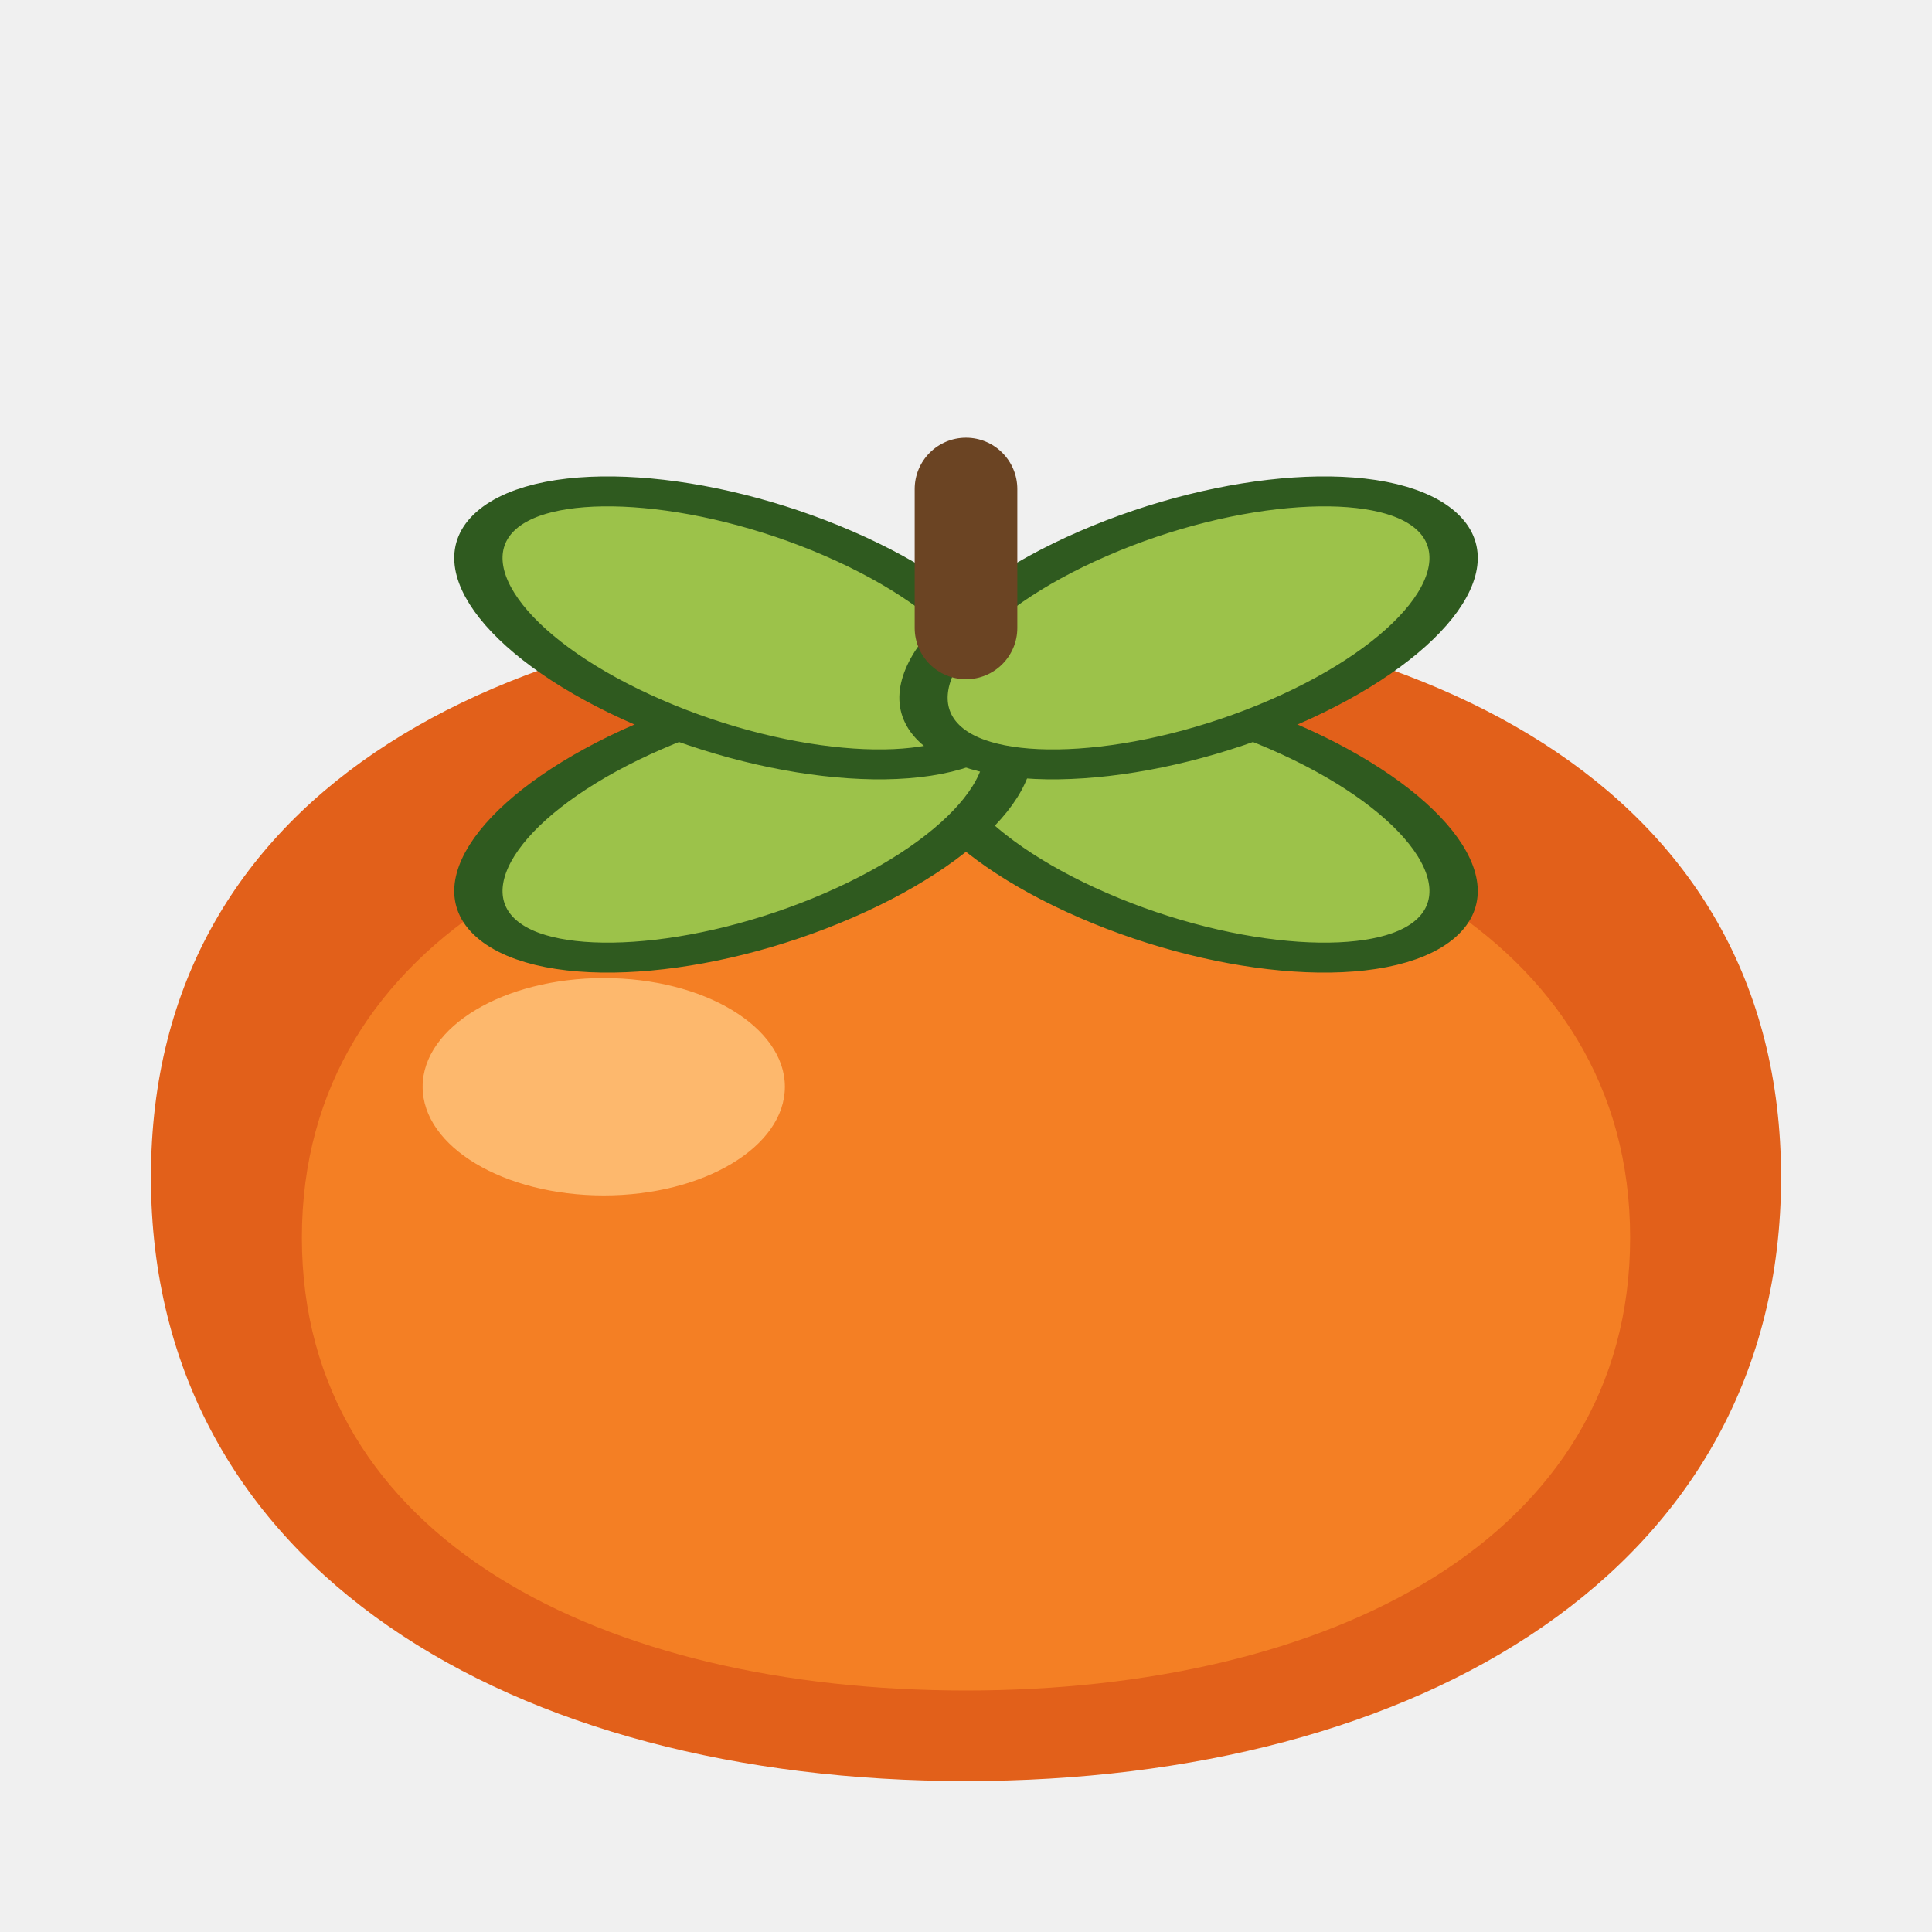
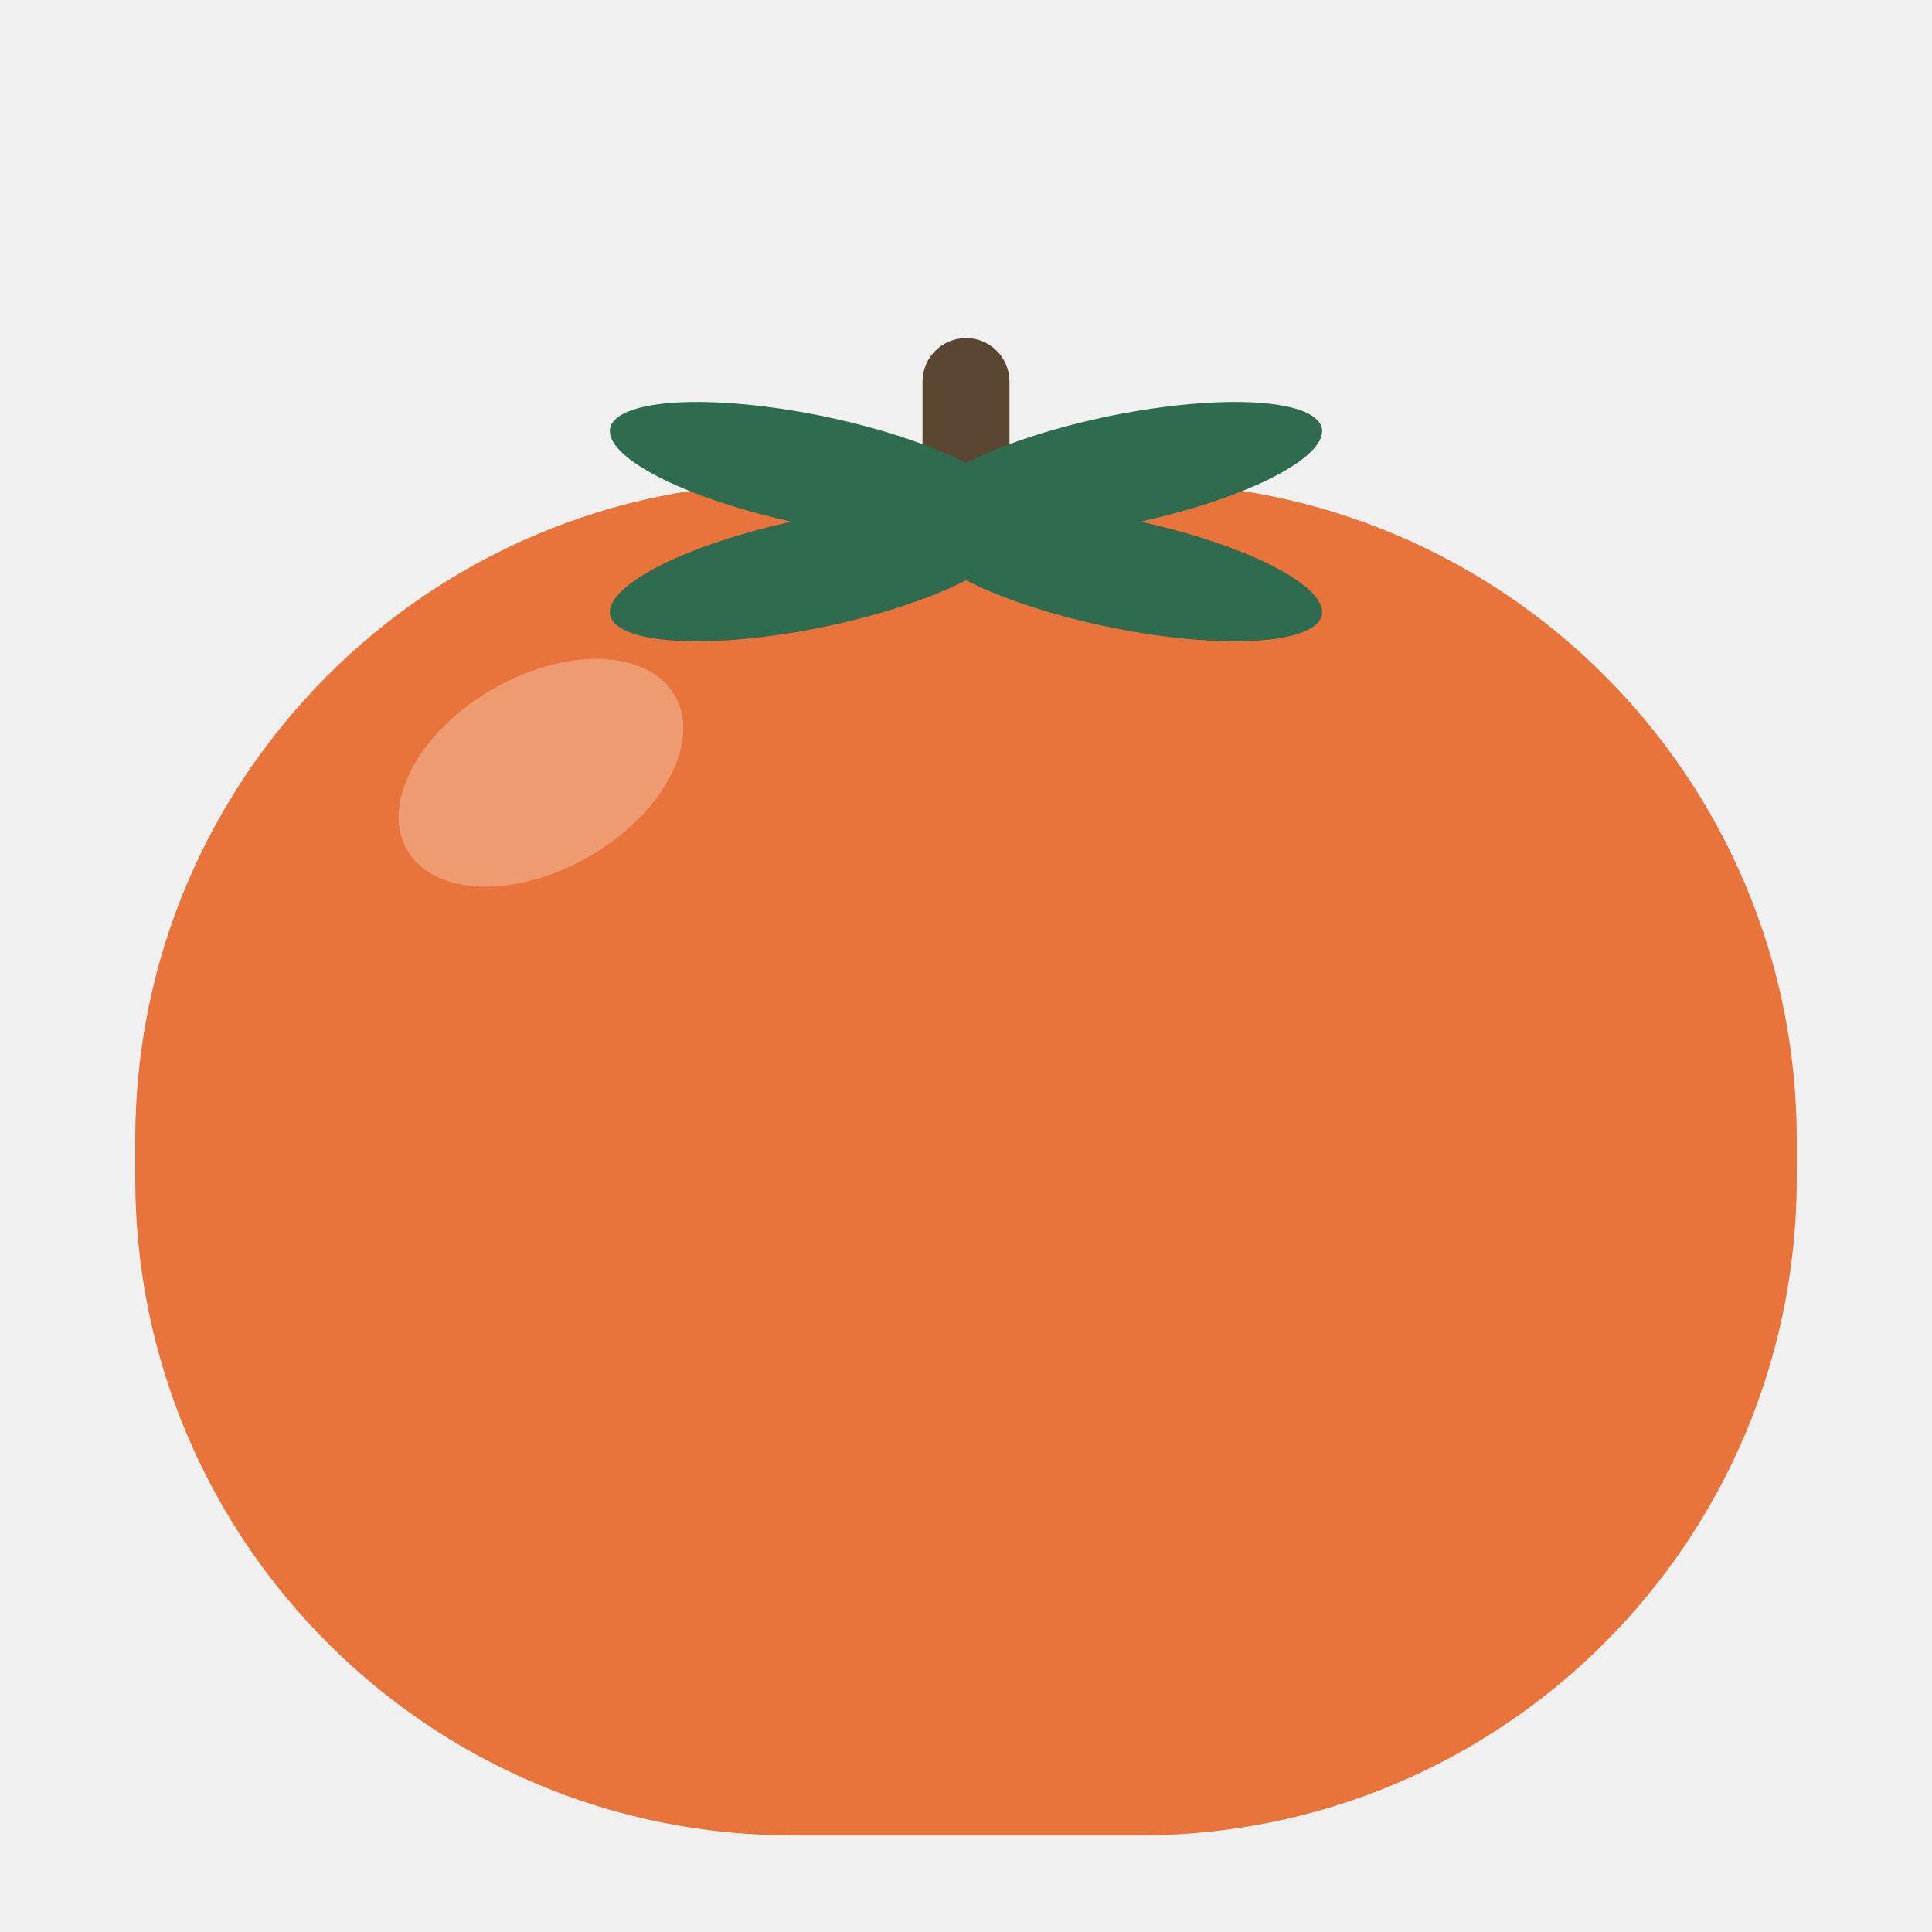
- <svg xmlns="http://www.w3.org/2000/svg" viewBox="0 0 64 64">
-   <path d="M5 39c0-13 12-19 27-19s27 6 27 19-12 20-27 20S5 52 5 39z" fill="#e2601a" />
-   <path d="M10 41c0-10 10-15 22-15s22 5 22 15-10 15-22 15-22-5-22-15z" fill="#f47f24" />
-   <ellipse cx="20" cy="36" rx="6" ry="3.6" fill="#ffc27a" opacity=".85" />
-   <g transform="translate(32 24) scale(1 .62)" fill="#9cc24a" stroke="#2f5a1f" stroke-width="1.6">
-     <ellipse cx="9" rx="10" ry="5.5" transform="rotate(35)" />
-     <ellipse cx="9" rx="10" ry="5.5" transform="rotate(145)" />
-     <ellipse cx="9" rx="10" ry="5.5" transform="rotate(215)" />
-     <ellipse cx="9" rx="10" ry="5.5" transform="rotate(325)" />
+ <svg xmlns="http://www.w3.org/2000/svg" viewBox="0 0 100 100">
+   <style>.logo-leaf{fill:#2f6b4f}.logo-stem{fill:#5b4632}@media (prefers-color-scheme:dark){.logo-leaf{fill:#5faf86}.logo-stem{fill:#8a7058}}</style>
+   <rect x="7" y="25" width="86" height="70" rx="34" fill="#e8743b" />
+   <ellipse cx="28" cy="40" rx="8" ry="5" fill="#fff" opacity=".28" transform="rotate(-30 28 40)" />
+   <rect class="logo-stem" x="47.75" y="17.5" width="4.5" height="9" rx="2.25" />
+   <g class="logo-leaf" transform="translate(50 27) scale(1.25 .42)">
+     <ellipse cx="9" rx="10.5" ry="5.5" transform="rotate(45)" />
+     <ellipse cx="9" rx="10.5" ry="5.5" transform="rotate(135)" />
+     <ellipse cx="9" rx="10.5" ry="5.5" transform="rotate(225)" />
+     <ellipse cx="9" rx="10.5" ry="5.5" transform="rotate(315)" />
  </g>
-   <rect x="30.3" y="14.5" width="3.4" height="8" rx="1.7" fill="#6b4423" />
</svg>
